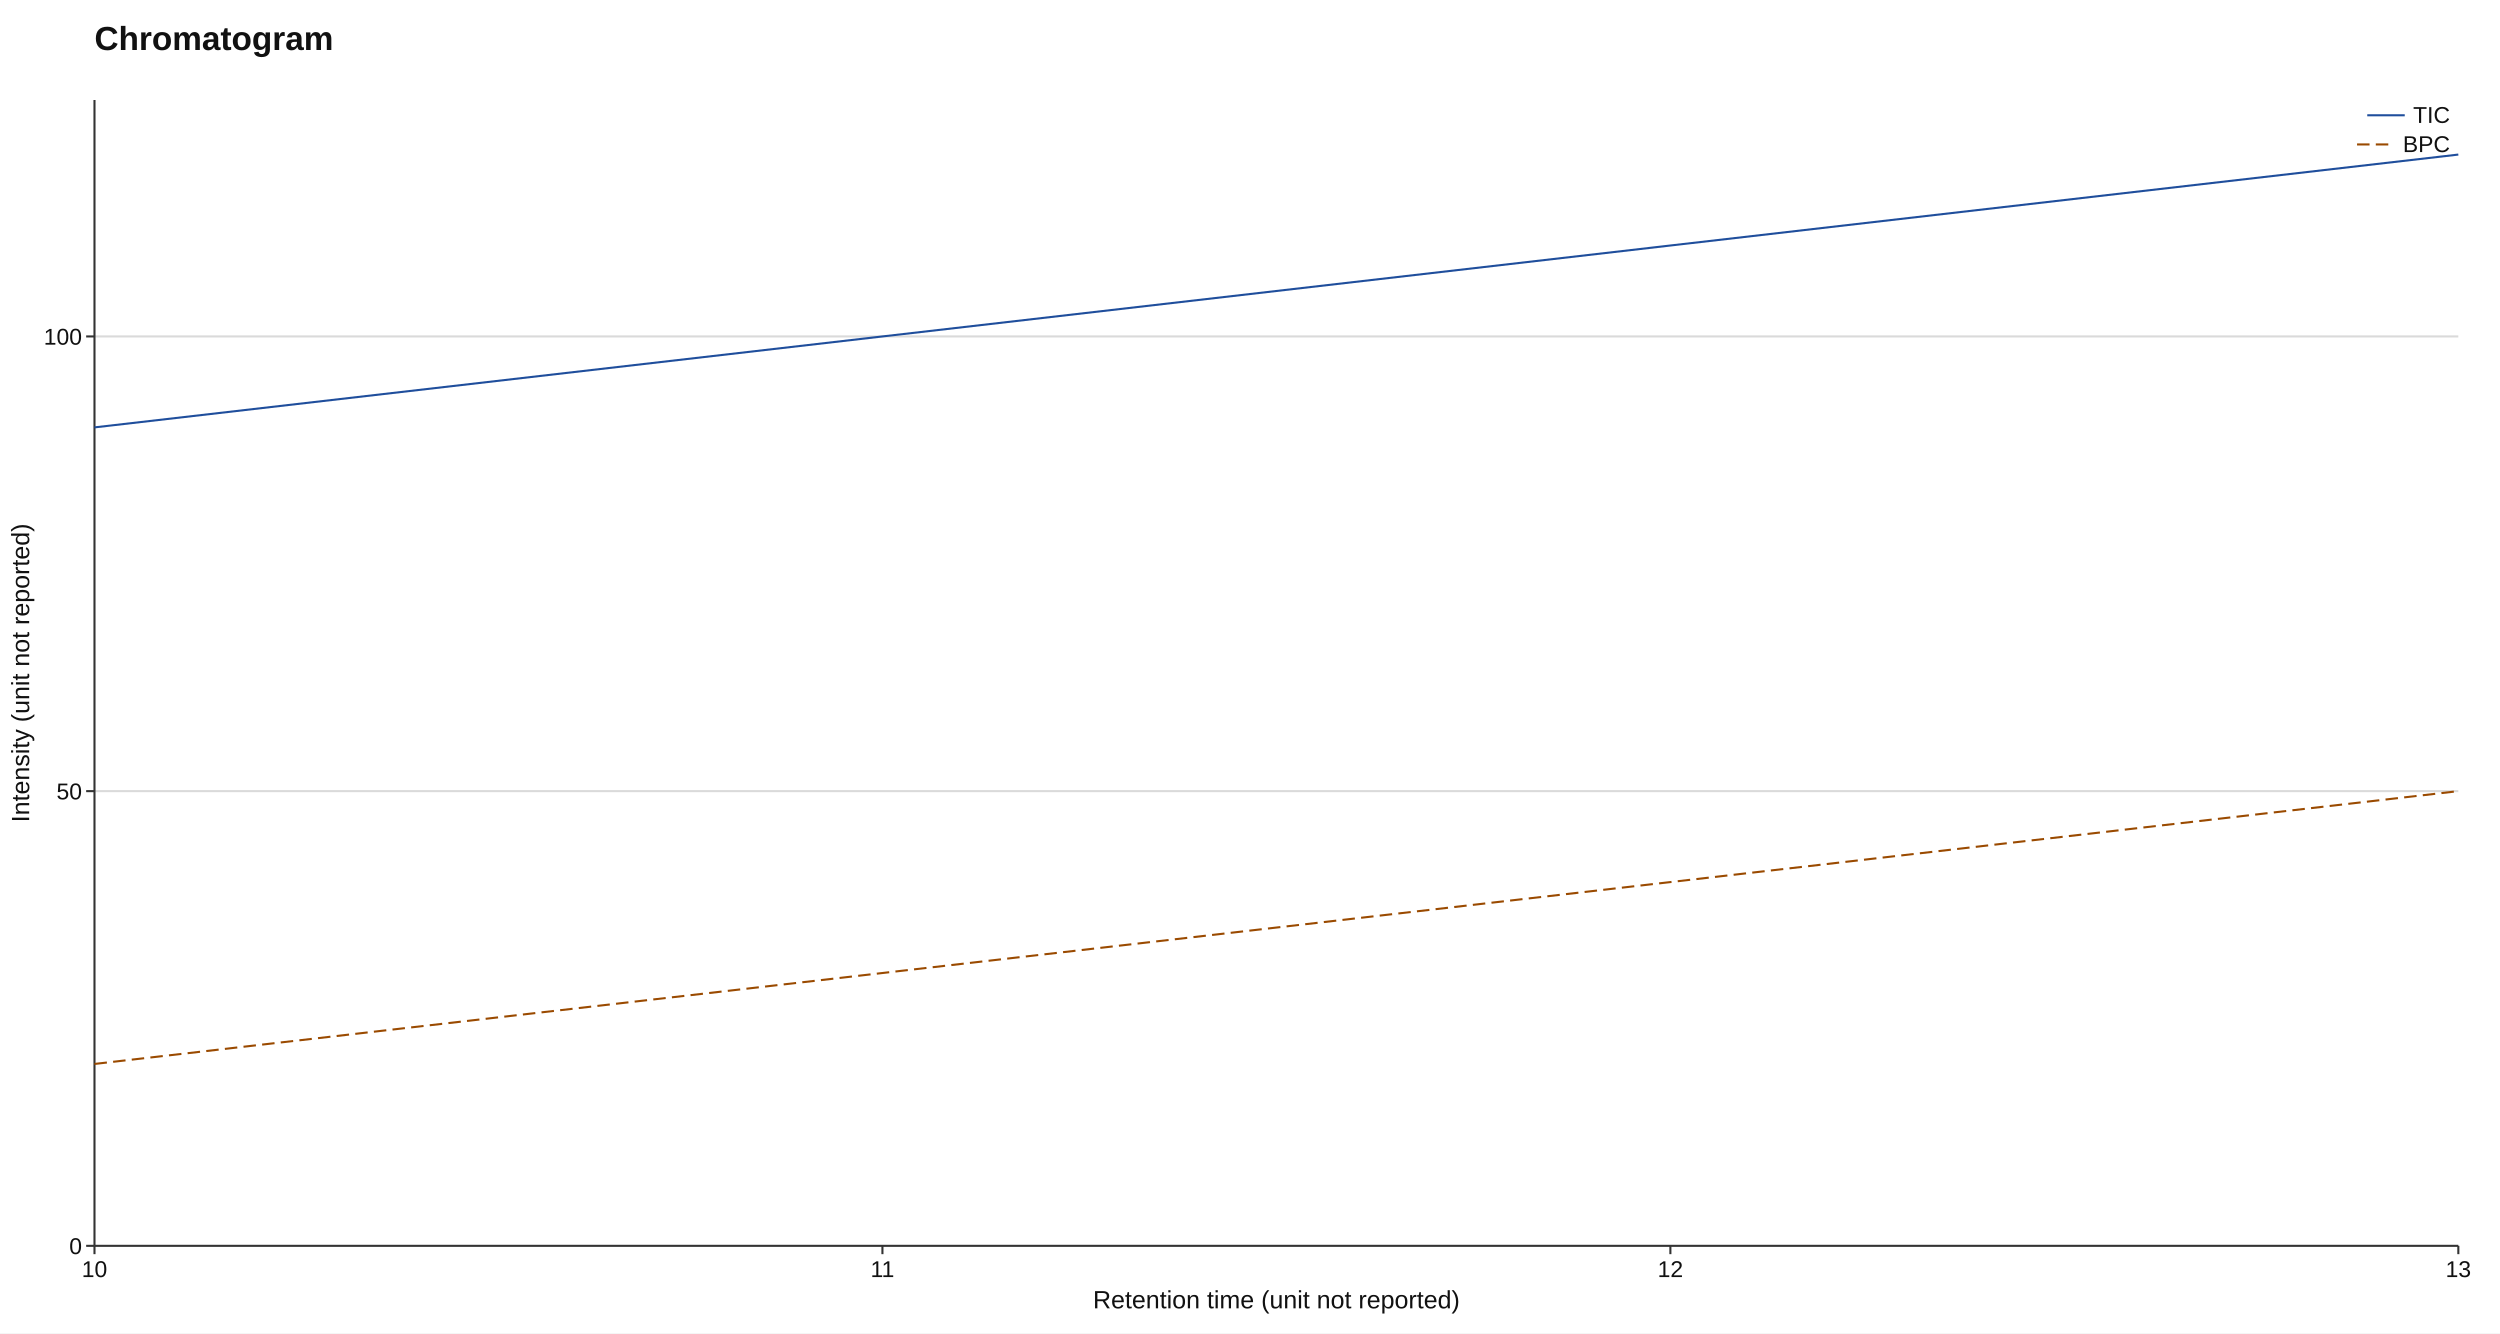
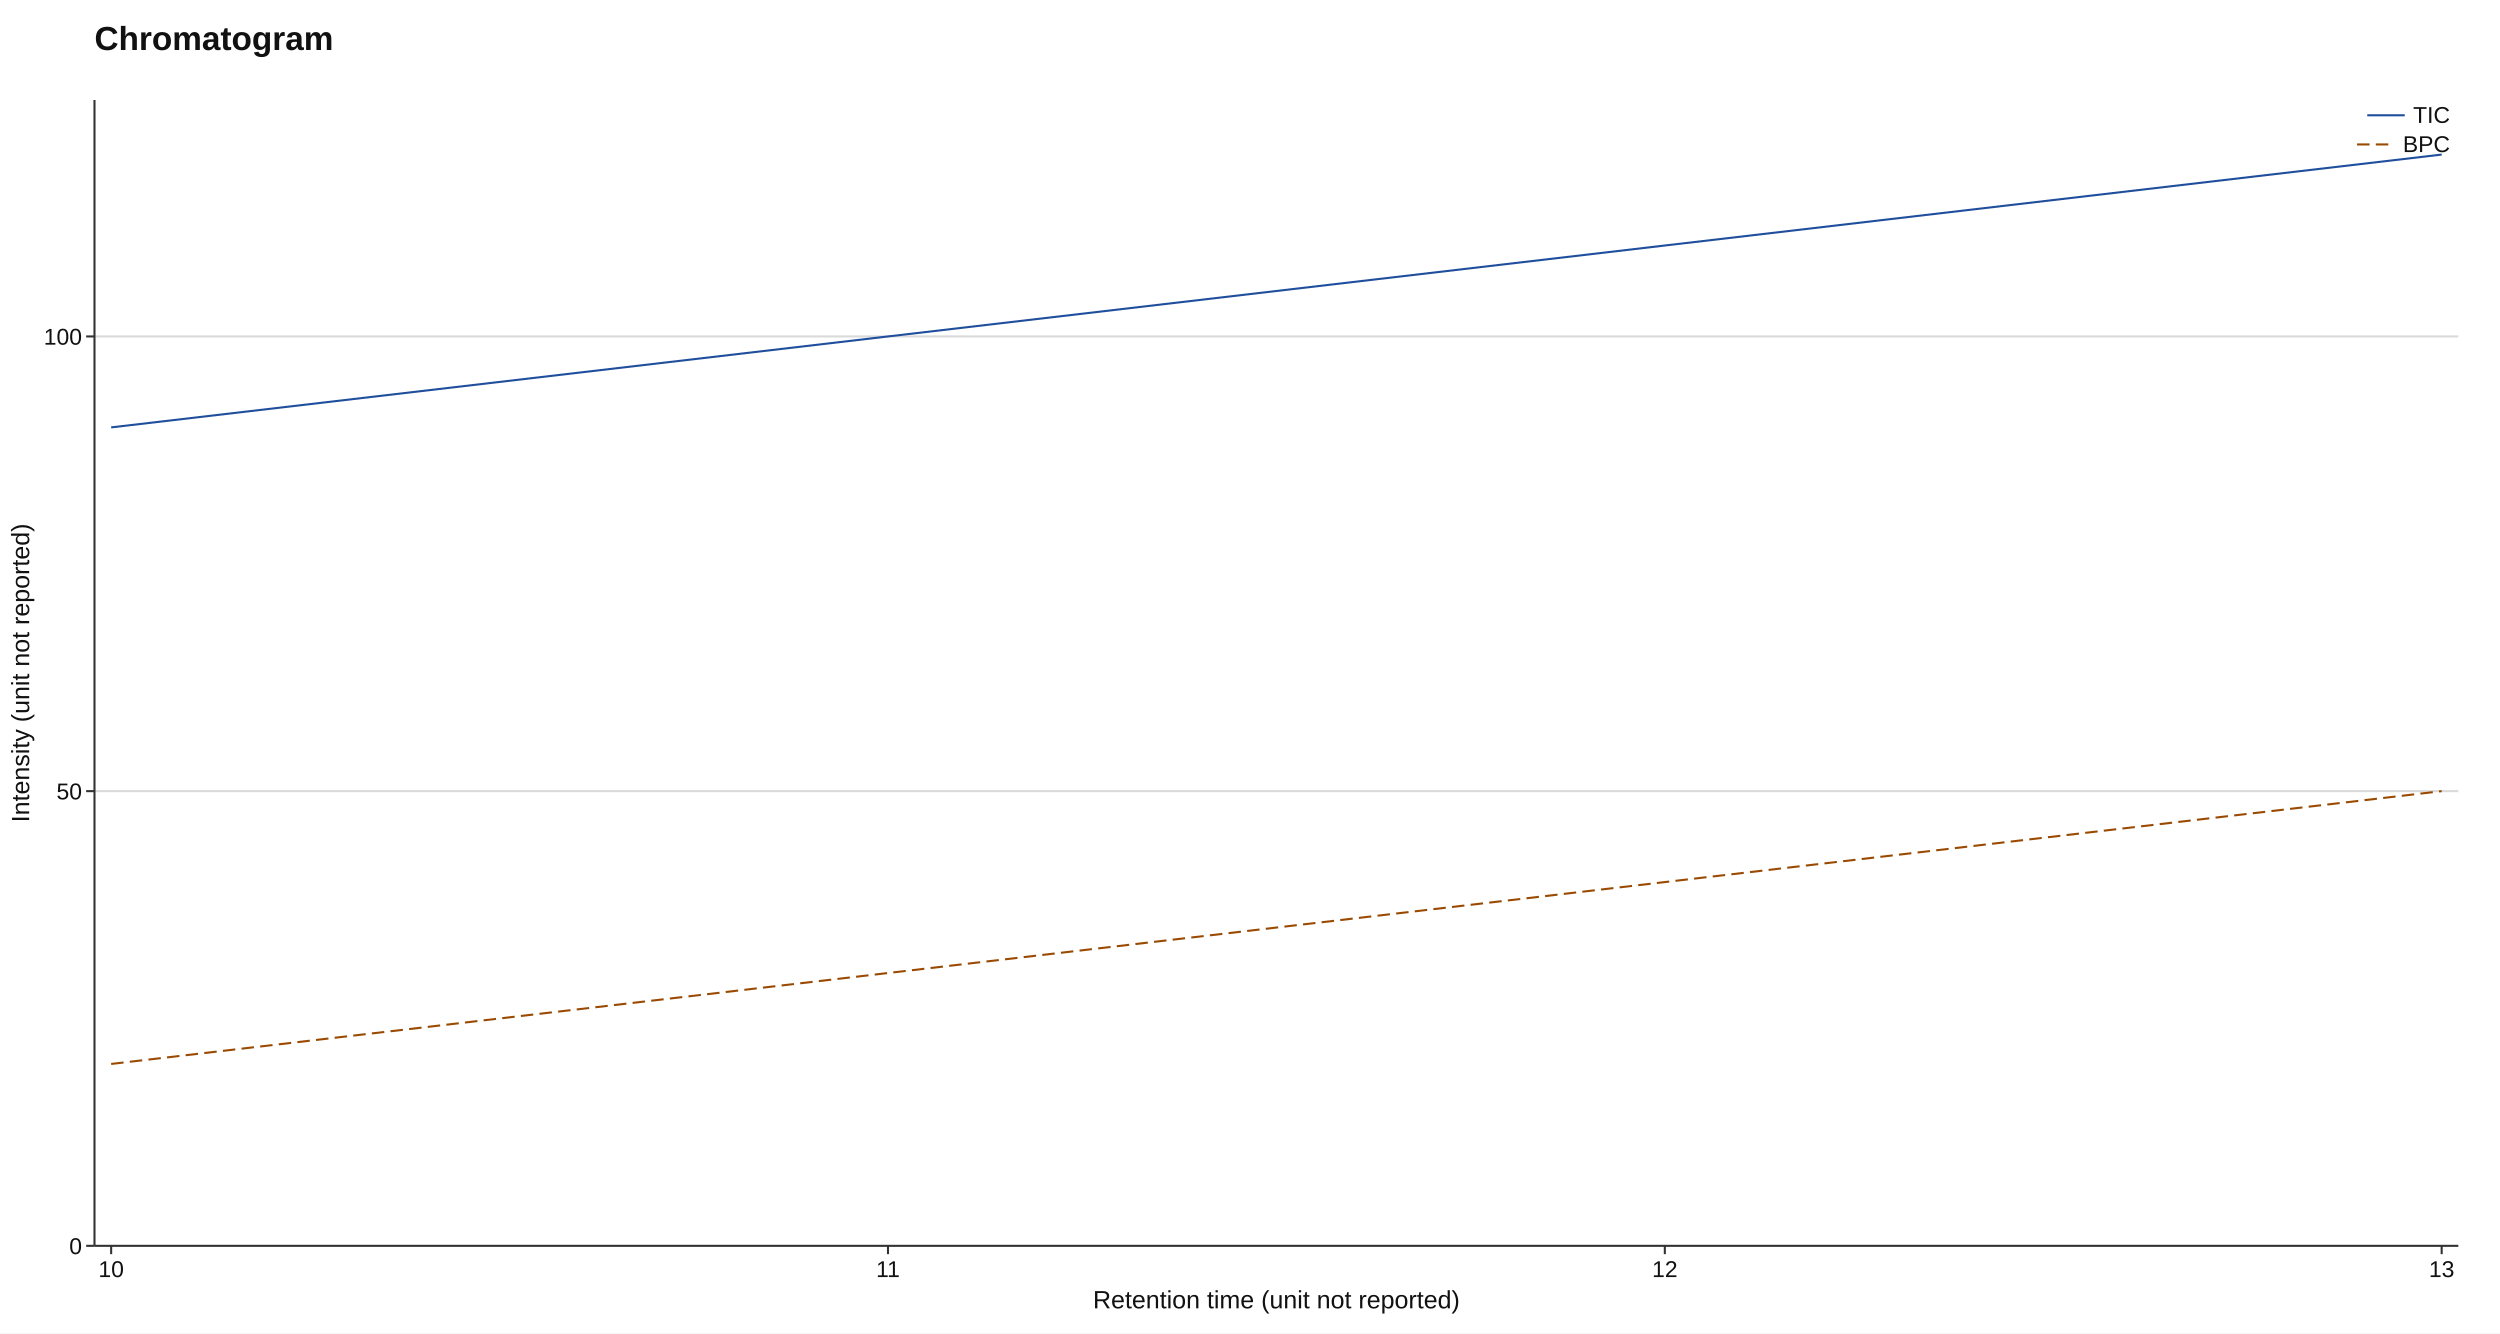
<svg xmlns="http://www.w3.org/2000/svg" width="1200.000" height="640.000" viewBox="0 0 1200.000 640.000" role="img">
  <rect x="0" y="0" width="1200.000" height="640.000" fill="#ffffff" />
  <text x="45.353" y="24.000" fill="#111111" font-family="Arial, 'Liberation Sans', Helvetica, sans-serif" font-size="16.000" font-weight="700" xml:space="preserve">Chromatogram</text>
  <line x1="45.353" y1="379.746" x2="1180.000" y2="379.746" stroke="#333333" stroke-width="1.000" stroke-opacity="0.18" />
  <line x1="45.353" y1="161.492" x2="1180.000" y2="161.492" stroke="#333333" stroke-width="1.000" stroke-opacity="0.18" />
  <line x1="45.353" y1="598.000" x2="1180.000" y2="598.000" stroke="#333333" stroke-width="1.000" />
  <line x1="45.353" y1="48.000" x2="45.353" y2="598.000" stroke="#333333" stroke-width="1.000" />
-   <path d="M45.353 205.143L423.569 161.492L801.784 117.841L1180.000 74.190" fill="none" stroke="#1f4e9c" stroke-width="1.000" />
-   <path d="M45.353 510.698L423.569 467.048L801.784 423.397L1180.000 379.746" fill="none" stroke="#9a4a00" stroke-width="1.000" stroke-dasharray="6 3" />
+   <path d="M53.353 205.143L426.235 161.492L799.118 117.841L1172.000 74.190" fill="none" stroke="#1f4e9c" stroke-width="1.000" />
+   <path d="M53.353 510.698L426.235 467.048L799.118 423.397L1172.000 379.746" fill="none" stroke="#9a4a00" stroke-width="1.000" stroke-dasharray="6 3" />
  <line x1="1136.281" y1="55.333" x2="1154.281" y2="55.333" stroke="#1f4e9c" stroke-width="1.000" />
  <text x="1176.000" y="59.000" fill="#111111" font-family="Arial, 'Liberation Sans', Helvetica, sans-serif" font-size="11.000" text-anchor="end" xml:space="preserve">TIC</text>
  <line x1="1131.382" y1="69.333" x2="1149.382" y2="69.333" stroke="#9a4a00" stroke-width="1.000" stroke-dasharray="6 3" />
  <text x="1176.000" y="73.000" fill="#111111" font-family="Arial, 'Liberation Sans', Helvetica, sans-serif" font-size="11.000" text-anchor="end" xml:space="preserve">BPC</text>
  <line x1="41.353" y1="598.000" x2="45.353" y2="598.000" stroke="#333333" stroke-width="1.000" />
  <text x="39.353" y="601.960" fill="#111111" font-family="Arial, 'Liberation Sans', Helvetica, sans-serif" font-size="11.000" text-anchor="end" xml:space="preserve">0</text>
  <line x1="41.353" y1="379.746" x2="45.353" y2="379.746" stroke="#333333" stroke-width="1.000" />
  <text x="39.353" y="383.706" fill="#111111" font-family="Arial, 'Liberation Sans', Helvetica, sans-serif" font-size="11.000" text-anchor="end" xml:space="preserve">50</text>
  <line x1="41.353" y1="161.492" x2="45.353" y2="161.492" stroke="#333333" stroke-width="1.000" />
  <text x="39.353" y="165.452" fill="#111111" font-family="Arial, 'Liberation Sans', Helvetica, sans-serif" font-size="11.000" text-anchor="end" xml:space="preserve">100</text>
-   <line x1="45.353" y1="598.000" x2="45.353" y2="602.000" stroke="#333333" stroke-width="1.000" />
-   <text x="45.353" y="613.000" fill="#111111" font-family="Arial, 'Liberation Sans', Helvetica, sans-serif" font-size="11.000" text-anchor="middle" xml:space="preserve">10</text>
-   <line x1="423.569" y1="598.000" x2="423.569" y2="602.000" stroke="#333333" stroke-width="1.000" />
-   <text x="423.569" y="613.000" fill="#111111" font-family="Arial, 'Liberation Sans', Helvetica, sans-serif" font-size="11.000" text-anchor="middle" xml:space="preserve">11</text>
-   <line x1="801.784" y1="598.000" x2="801.784" y2="602.000" stroke="#333333" stroke-width="1.000" />
-   <text x="801.784" y="613.000" fill="#111111" font-family="Arial, 'Liberation Sans', Helvetica, sans-serif" font-size="11.000" text-anchor="middle" xml:space="preserve">12</text>
-   <line x1="1180.000" y1="598.000" x2="1180.000" y2="602.000" stroke="#333333" stroke-width="1.000" />
-   <text x="1180.000" y="613.000" fill="#111111" font-family="Arial, 'Liberation Sans', Helvetica, sans-serif" font-size="11.000" text-anchor="middle" xml:space="preserve">13</text>
+   <line x1="53.353" y1="598.000" x2="53.353" y2="602.000" stroke="#333333" stroke-width="1.000" />
+   <text x="53.353" y="613.000" fill="#111111" font-family="Arial, 'Liberation Sans', Helvetica, sans-serif" font-size="11.000" text-anchor="middle" xml:space="preserve">10</text>
+   <line x1="426.235" y1="598.000" x2="426.235" y2="602.000" stroke="#333333" stroke-width="1.000" />
+   <text x="426.235" y="613.000" fill="#111111" font-family="Arial, 'Liberation Sans', Helvetica, sans-serif" font-size="11.000" text-anchor="middle" xml:space="preserve">11</text>
+   <line x1="799.118" y1="598.000" x2="799.118" y2="602.000" stroke="#333333" stroke-width="1.000" />
+   <text x="799.118" y="613.000" fill="#111111" font-family="Arial, 'Liberation Sans', Helvetica, sans-serif" font-size="11.000" text-anchor="middle" xml:space="preserve">12</text>
+   <line x1="1172.000" y1="598.000" x2="1172.000" y2="602.000" stroke="#333333" stroke-width="1.000" />
+   <text x="1172.000" y="613.000" fill="#111111" font-family="Arial, 'Liberation Sans', Helvetica, sans-serif" font-size="11.000" text-anchor="middle" xml:space="preserve">13</text>
  <text x="612.677" y="628.000" fill="#111111" font-family="Arial, 'Liberation Sans', Helvetica, sans-serif" font-size="12.000" text-anchor="middle" xml:space="preserve">Retention time (unit not reported)</text>
  <text x="14.000" y="323.000" fill="#111111" font-family="Arial, 'Liberation Sans', Helvetica, sans-serif" font-size="12.000" text-anchor="middle" transform="rotate(-90 14.000 323.000)" xml:space="preserve">Intensity (unit not reported)</text>
</svg>
